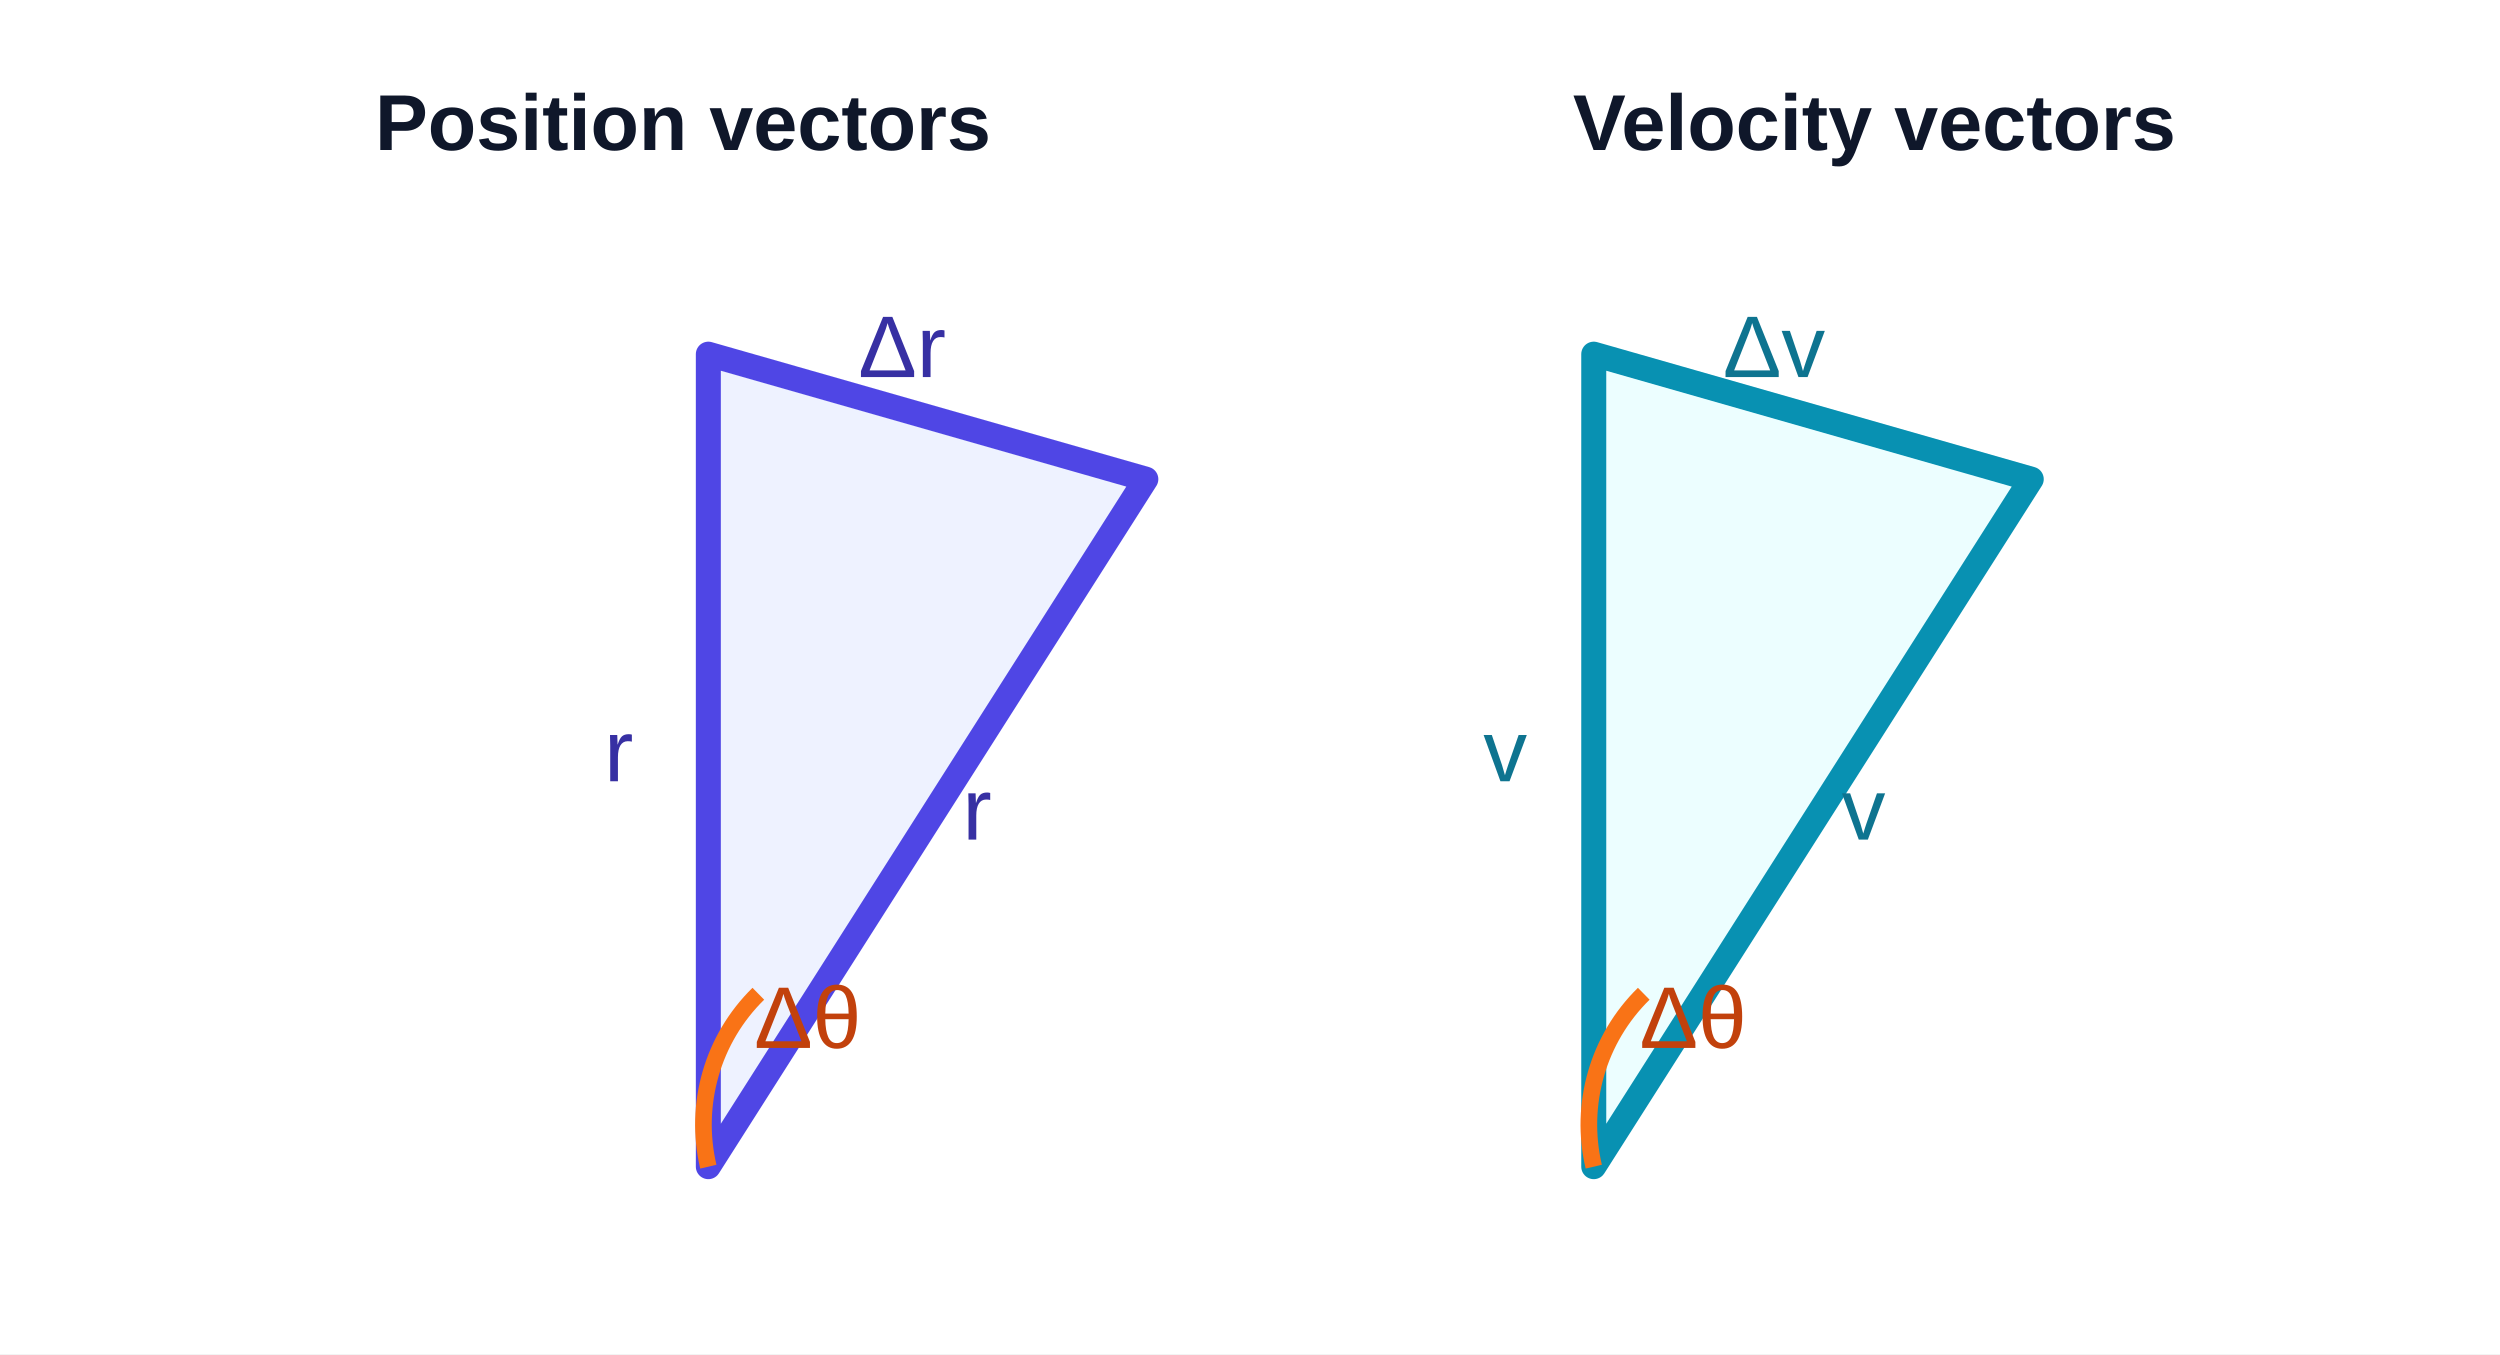
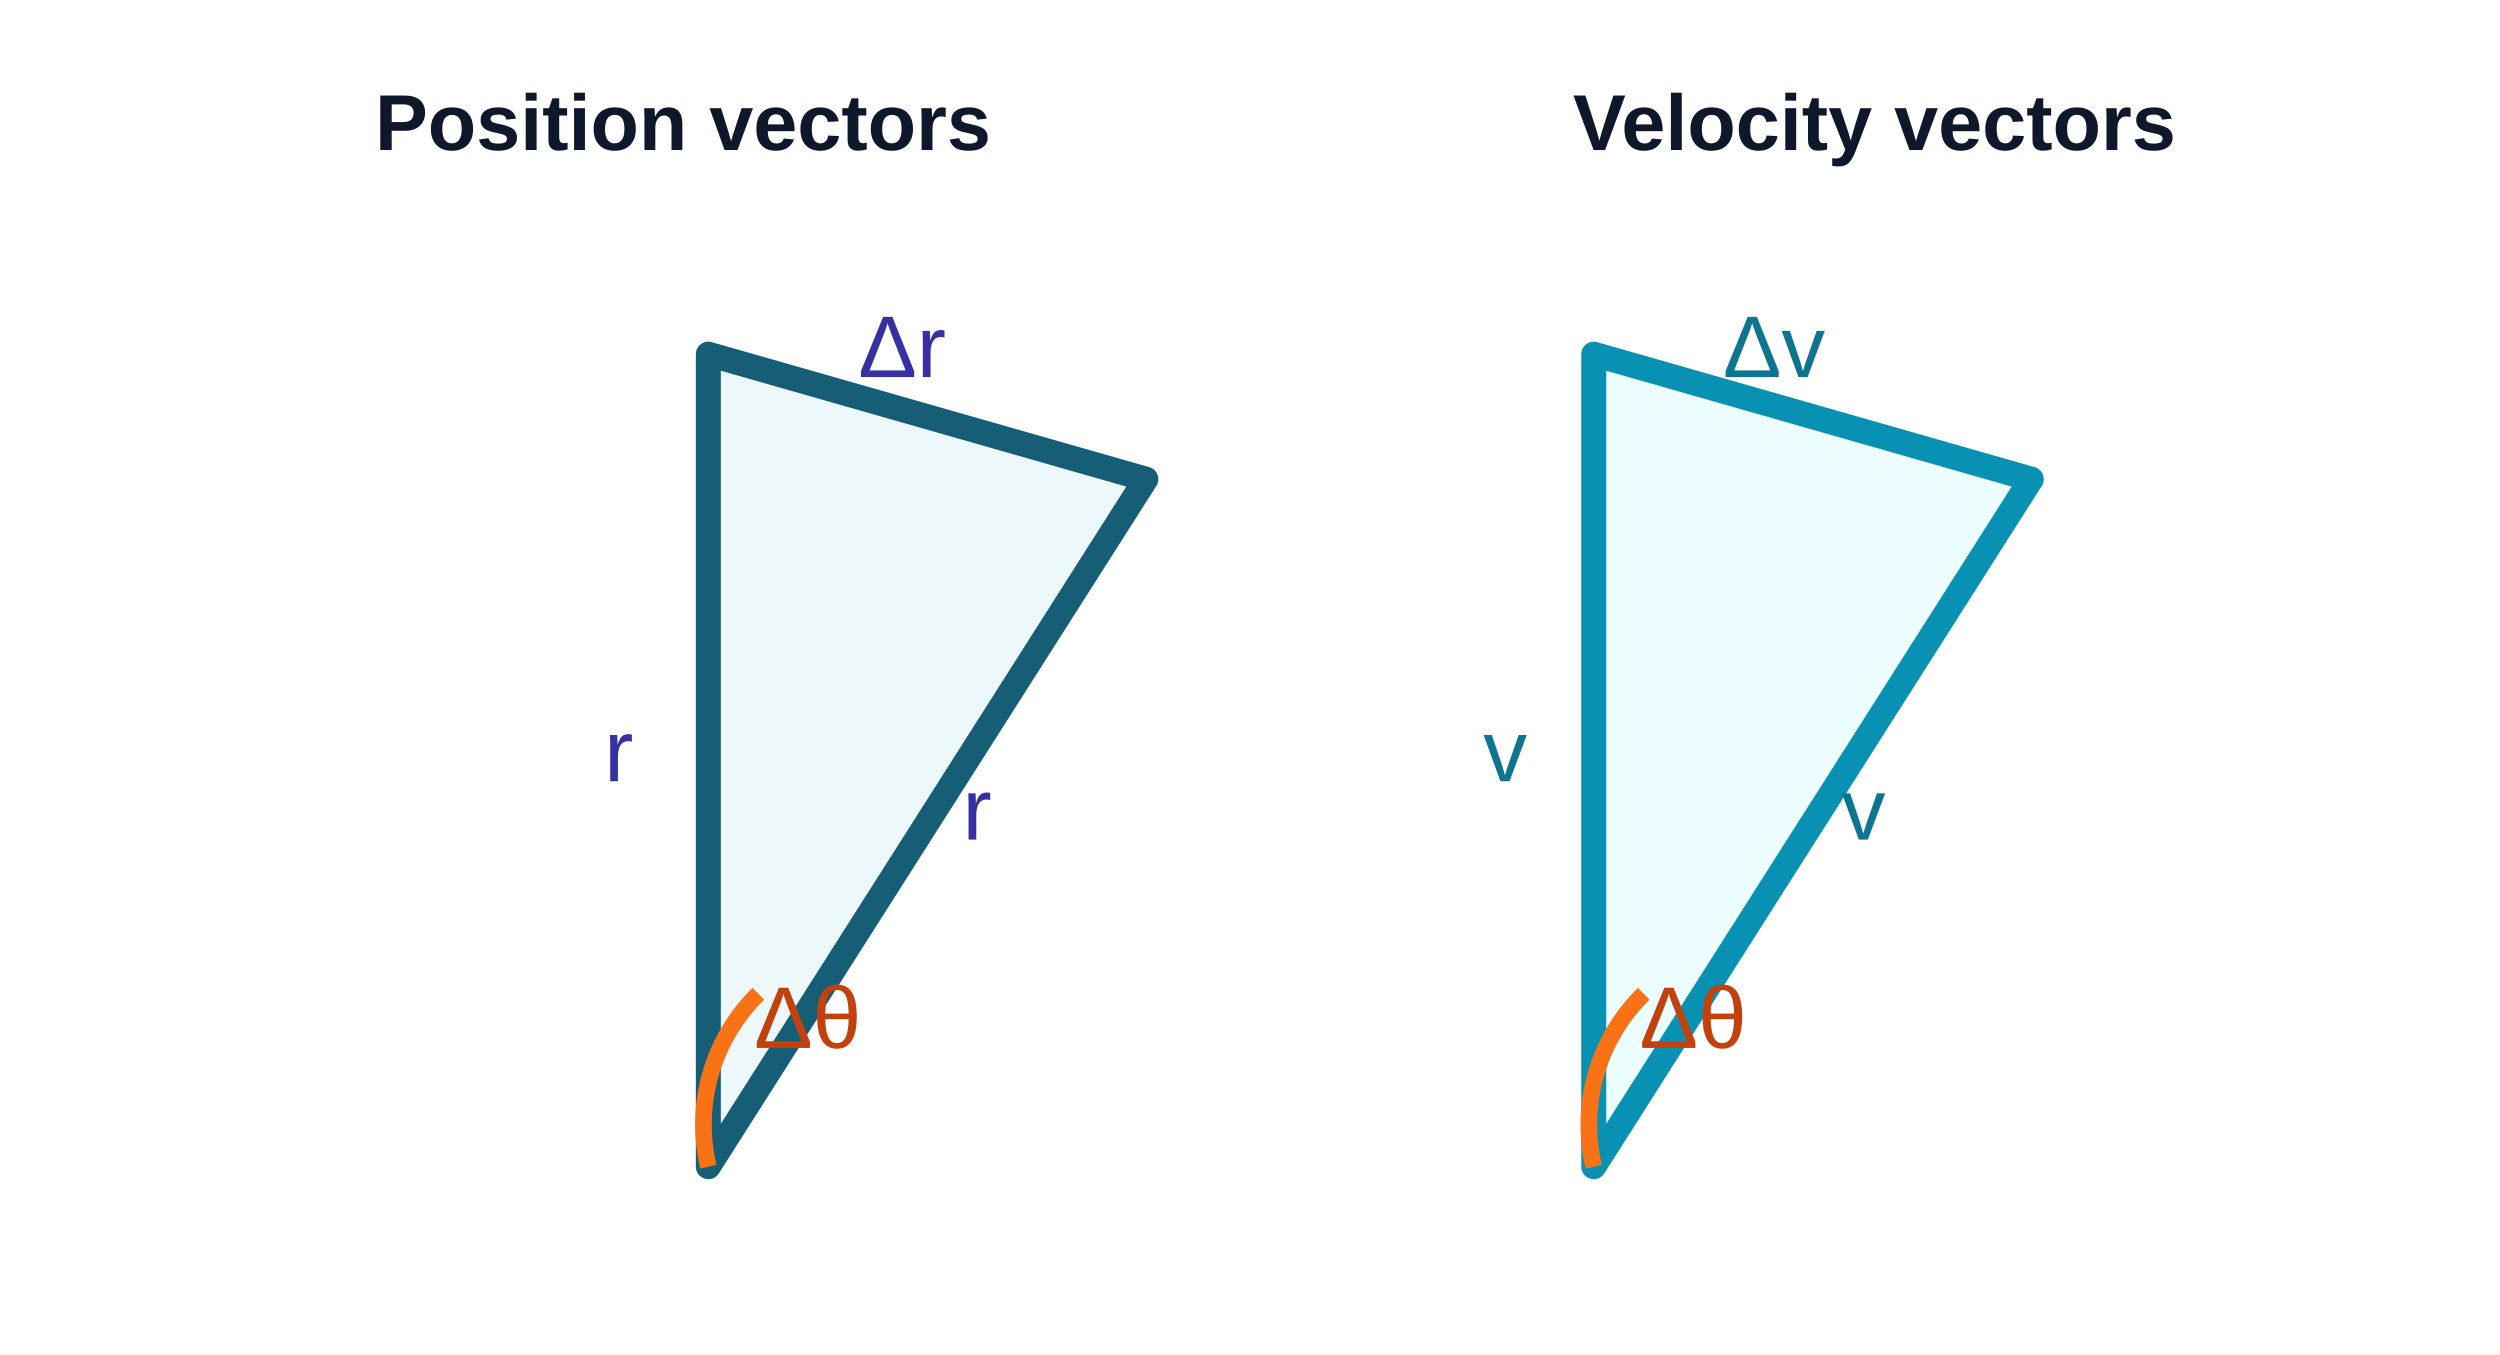
<svg xmlns="http://www.w3.org/2000/svg" viewBox="0 0 1200 650" role="img" aria-labelledby="title desc">
  <rect width="1200" height="650" fill="#ffffff" />
  <text x="180" y="72" font-family="Arial, sans-serif" font-size="38" font-weight="700" fill="#0f172a">Position vectors</text>
  <text x="755" y="72" font-family="Arial, sans-serif" font-size="38" font-weight="700" fill="#0f172a">Velocity vectors</text>
  <g transform="translate(80 105)">
-     <path d="M260 455 L260 65 L470 125 Z" fill="#eef2ff" stroke="#4f46e5" stroke-width="12" stroke-linejoin="round" />
+     <path d="M260 455 L260 65 L470 125 Z" fill="#EDF8FB" stroke="#155E75" stroke-width="12" stroke-linejoin="round" />
    <path d="M260 455 A88 88 0 0 1 284 372" fill="none" stroke="#f97316" stroke-width="8" />
    <text x="282" y="398" font-family="Arial, sans-serif" font-size="42" fill="#c2410c">Δθ</text>
    <text x="210" y="270" font-family="Arial, sans-serif" font-size="42" fill="#3730a3">r</text>
    <text x="382" y="298" font-family="Arial, sans-serif" font-size="42" fill="#3730a3">r</text>
    <text x="332" y="76" font-family="Arial, sans-serif" font-size="42" fill="#3730a3">Δr</text>
  </g>
  <g transform="translate(670 105)">
    <path d="M95 455 L95 65 L305 125 Z" fill="#ecfeff" stroke="#0891b2" stroke-width="12" stroke-linejoin="round" />
    <path d="M95 455 A88 88 0 0 1 119 372" fill="none" stroke="#f97316" stroke-width="8" />
    <text x="117" y="398" font-family="Arial, sans-serif" font-size="42" fill="#c2410c">Δθ</text>
    <text x="42" y="270" font-family="Arial, sans-serif" font-size="42" fill="#0e7490">v</text>
    <text x="214" y="298" font-family="Arial, sans-serif" font-size="42" fill="#0e7490">v</text>
    <text x="157" y="76" font-family="Arial, sans-serif" font-size="42" fill="#0e7490">Δv</text>
  </g>
</svg>
